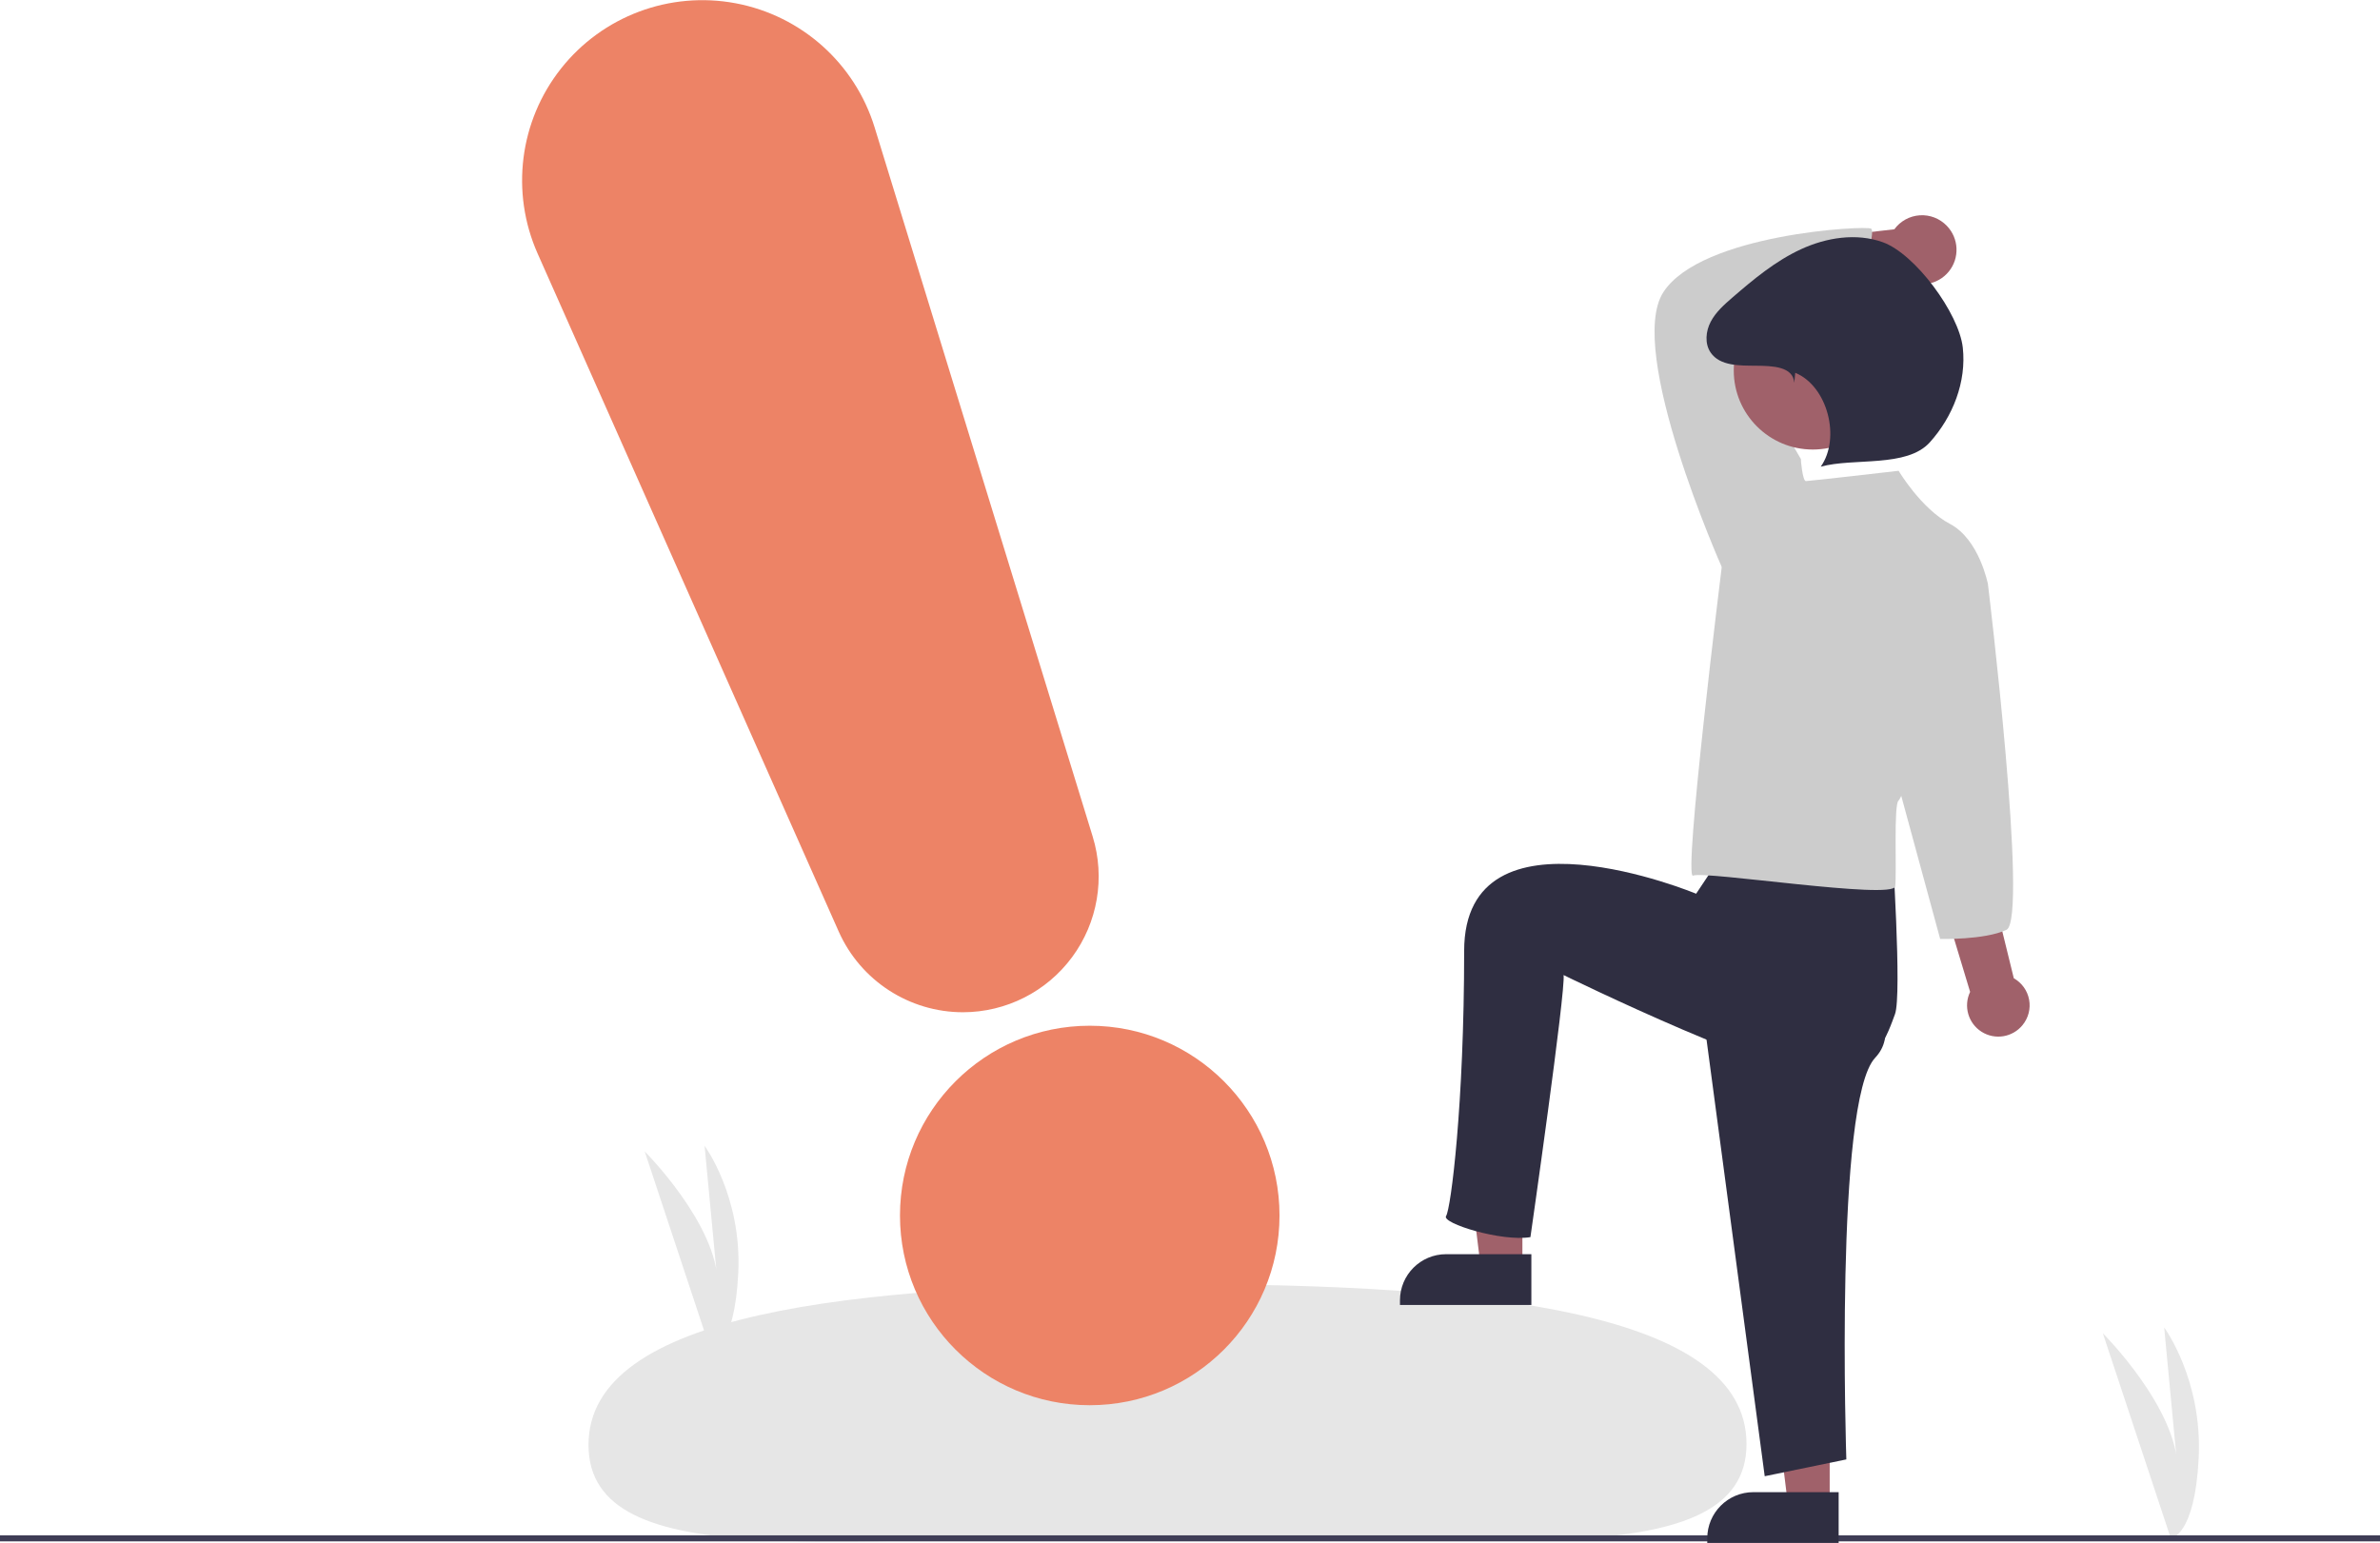
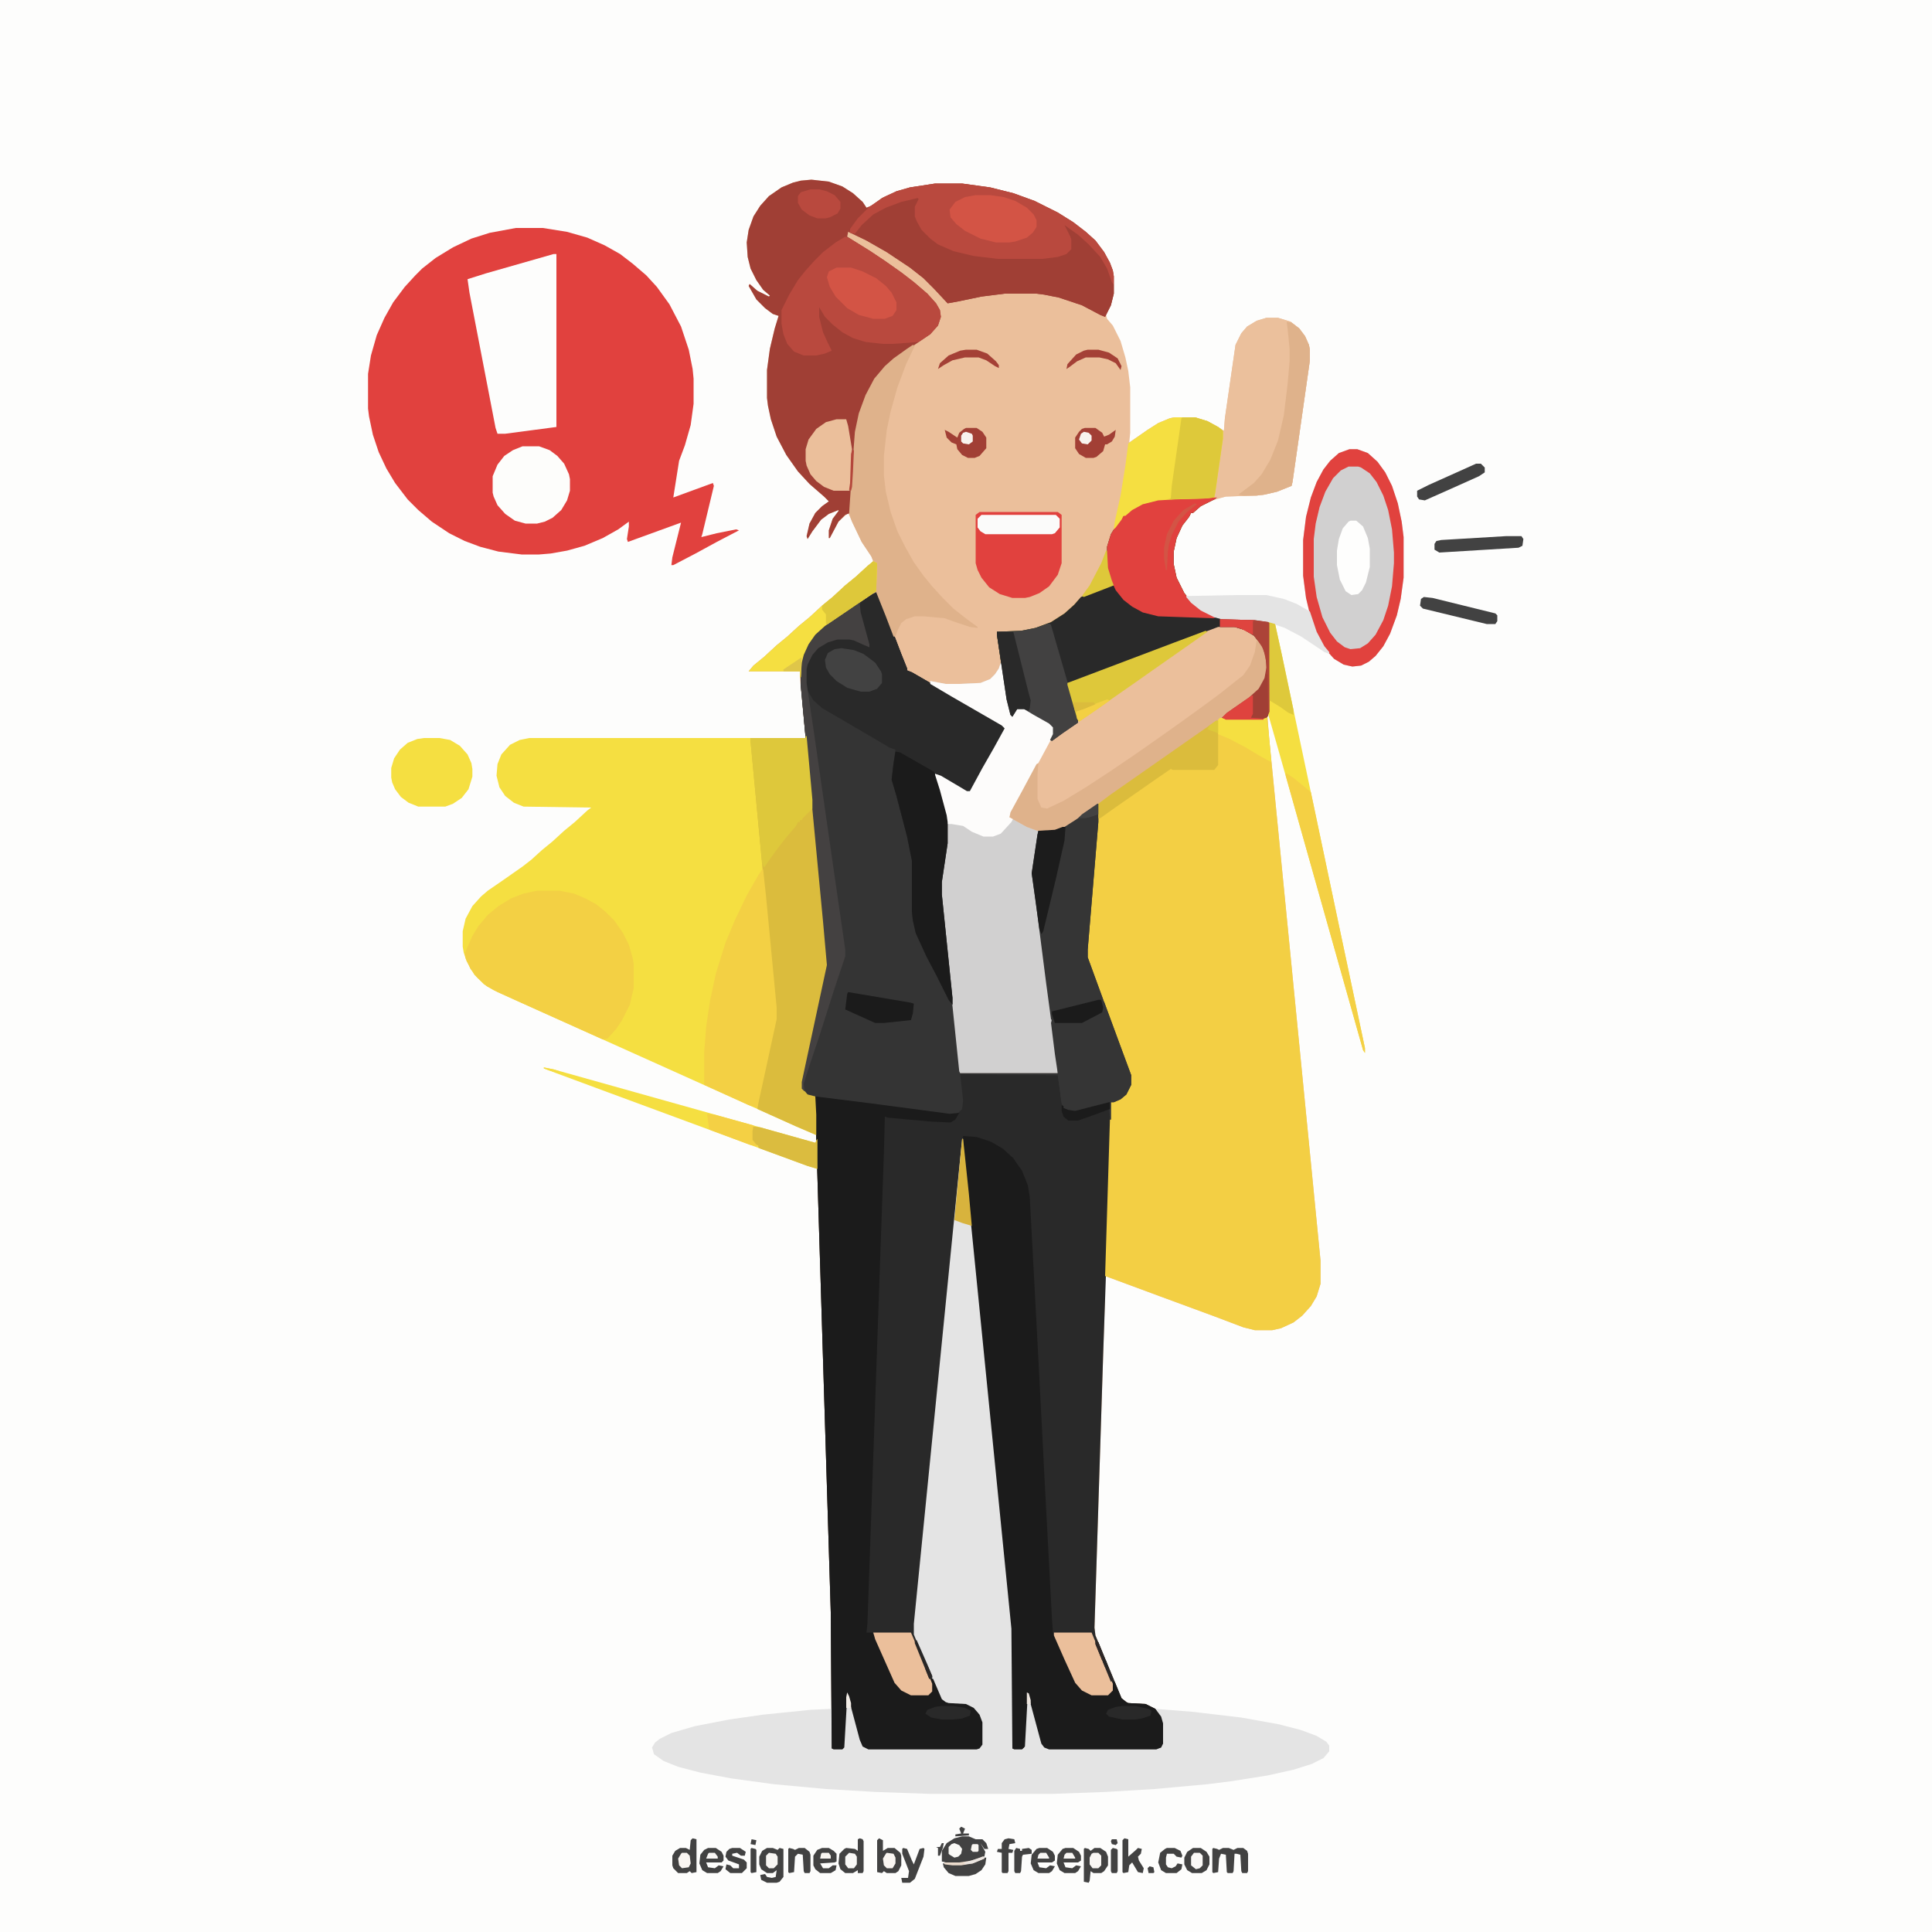
- <svg xmlns="http://www.w3.org/2000/svg" data-name="Layer 1" width="790" height="512.208" viewBox="0 0 790 512.208">
-   <path d="M925.563,704.589,903,636.498s24.818,24.818,24.818,45.182l-4.455-47.091s12.727,17.182,11.455,43.273S925.563,704.589,925.563,704.589Z" transform="translate(-205 -193.896)" fill="#e6e6e6" />
-   <path d="M441.021,642.589,419,576.135s24.222,24.222,24.222,44.096l-4.347-45.959s12.421,16.769,11.179,42.232S441.021,642.589,441.021,642.589Z" transform="translate(-205 -193.896)" fill="#e6e6e6" />
-   <path d="M784.726,673.255c.038,43.715-86.665,30.268-192.809,30.36s-191.536,13.687-191.573-30.028,86.633-53.297,192.777-53.389S784.688,629.54,784.726,673.255Z" transform="translate(-205 -193.896)" fill="#e6e6e6" />
-   <rect y="509.693" width="790" height="2" fill="#3f3d56" />
-   <polygon points="505.336 420.322 491.459 420.322 484.855 366.797 505.336 366.797 505.336 420.322" fill="#a0616a" />
-   <path d="M480.006,416.357H508.31a0,0,0,0,1,0,0V433.208a0,0,0,0,1,0,0H464.697a0,0,0,0,1,0,0v-1.541A15.309,15.309,0,0,1,480.006,416.357Z" fill="#2f2e41" />
-   <polygon points="607.336 499.322 593.459 499.322 586.855 445.797 607.336 445.797 607.336 499.322" fill="#a0616a" />
-   <path d="M582.006,495.357H610.31a0,0,0,0,1,0,0V512.208a0,0,0,0,1,0,0H566.697a0,0,0,0,1,0,0v-1.541A15.309,15.309,0,0,1,582.006,495.357Z" fill="#2f2e41" />
-   <path d="M876.345,534.205A10.316,10.316,0,0,0,873.449,518.654l-32.23-131.293L820.611,396.228l38.335,126.949a10.372,10.372,0,0,0,17.398,11.028Z" transform="translate(-205 -193.896)" fill="#a0616a" />
-   <path d="M851.208,268.86a11.382,11.382,0,0,0-17.415,1.152l-49.885,5.727,7.589,19.241,45.368-8.491a11.444,11.444,0,0,0,14.344-17.63Z" transform="translate(-205 -193.896)" fill="#a0616a" />
-   <path d="M769,520.589l21.768,163.374,27.093-5.578s-3.984-118.982,9.562-133.325S810,505.589,810,505.589Z" transform="translate(-205 -193.896)" fill="#2f2e41" />
-   <path d="M778,475.589l-10,15s-77-31.999-77,19-4.406,85.609-6,88,18.438,8.594,28,7c0,0,11.797-82.219,11-87,0,0,75.534,37.033,89.877,33.846S831.609,536.964,834,530.589s-1-57-1-57l-47.81-14.59Z" transform="translate(-205 -193.896)" fill="#2f2e41" />
-   <path d="M779.349,385.529l-2.85-3.42s-31.924-71.828-19.382-91.21,67.268-22.233,68.978-21.092-4.085,15.943-.094,22.784c0,0-42.394,9.191-45.244,10.331s21.966,43.274,21.966,43.274l-2.85,25.653Z" transform="translate(-205 -193.896)" fill="#ccc" />
-   <path d="M835.215,350.185S805.572,353.605,804.432,353.605s-1.71-7.411-1.71-7.411l-26.223,35.914S763.58,486.299,767,484.589s66.505,8.112,67.075,3.551-.57-27.363,1.14-28.503,29.643-71.828,29.643-71.828-2.85-14.822-12.541-19.952S835.215,350.185,835.215,350.185Z" transform="translate(-205 -193.896)" fill="#ccc" />
-   <path d="M855.738,378.118l9.121,9.691S878.411,499.169,871,502.589s-22,3-22,3l-14.355-52.793Z" transform="translate(-205 -193.896)" fill="#ccc" />
-   <circle cx="601.73" cy="122.998" r="26.239" fill="#a0616a" />
-   <path d="M800.573,320.988c-.354-5.444-7.223-5.631-12.679-5.683s-11.978.143-15.065-4.355c-2.04-2.973-1.65-7.1.035-10.288s4.458-5.639,7.185-7.997c7.041-6.089,14.298-12.129,22.752-16.027s18.36-5.472,27.128-2.344c10.77,3.843,25.329,23.626,26.587,34.992s-3.285,22.953-10.942,31.446-25.182,5.066-36.211,8.088c6.705-9.49,2.285-26.733-8.456-31.164Z" transform="translate(-205 -193.896)" fill="#2f2e41" />
-   <circle cx="361.722" cy="403.505" r="62.989" fill="#ed8366" />
-   <path d="M524.656,529.936a45.159,45.159,0,0,1-41.255-26.786L383.449,278.058a59.83,59.83,0,1,1,111.87-41.864l72.377,235.412a45.08,45.08,0,0,1-43.04,58.33Z" transform="translate(-205 -193.896)" fill="#ed8366" />
+ <svg xmlns="http://www.w3.org/2000/svg" version="1.1" viewBox="0 0 2000 2000" width="1280" height="1280">
+   <path transform="translate(0)" d="m0 0h2e3v2e3h-2e3z" fill="#FDFDFC" />
+   <path transform="translate(840,186)" d="m0 0 18 2 14 5 11 7 10 9 4 6 5-2 11-8 15-7 14-4 26-4h28l29 4 24 6 22 8 24 12 16 10 13 10 10 9 9 12 6 11 3 8 1 6v18l-3 12-5 10 1 4 6 7 8 16 5 17 3 14 2 17v47l-1 10 19-13 11-7 12-5 5-1h21l13 4 11 6 6 4 1-13 11-76 6-12 6-7 10-6 10-3h12l13 4 9 7 6 8 4 9 1 5v11l-18 126-1 4-15 6-13 3-8 1-32 1-14 4-12 6-8 7h-2l-2 4-7 9-6 13-3 14v13l3 14 8 16 8 10 12 9 13 6 9 2 31 1 14 2 1 1v92l-2 5 2 24 53 539v24l-4 13-6 10-9 10-9 7-13 6-9 2h-18l-12-3-29-11-57-21-54-20-3-1v18l-11 346 1 8 20 48 7 17 5 4 2 1 18 1 10 5 6 8 2 7v21l-2 4-5 2h-111l-5-2-3-4-14-52-3 55-3 3h-8l-2-1-1-124-41-411-9-89-1 3-7 73-6 57-36 362v11l12 29 16 38 4 3 3 1 18 1 8 4 6 7 3 8v23l-3 4-3 1h-112l-6-3-3-7-12-45-1 1-3 52-2 2h-9l-2-1-1-141-15-490-1-25v-19l-8-1-6-7v-7l26-121-4-45-17-179-7-74v-6h-53l5-6 11-9 13-12 11-9 12-11 11-9 13-12 11-9 13-12 11-9 12-11 6-5-2-5-10-15-10-21-4-9-10 9-9 17h-1v-8l4-12 6-8v-1l-10 4-8 6-9 12-5 8-1-3 3-13 6-11 7-7 7-5-5-5-15-13-12-13-12-17-10-19-6-18-3-14-1-8v-29l3-22 5-21 4-13-6-2-8-6-9-9-8-14 1-2 8 7 12 6 1-1-7-6-7-10-6-12-3-12-1-15 2-13 5-14 7-11 9-10 13-9 12-5 8-2z" fill="#EBBF9B" />
+   <path transform="translate(905,612)" d="m0 0 3 1 12 30 13 34 6 15v2l5 2 26 15 24 14 26 15 20 12 1 2-13 24-13 23-11 19-5-1-27-16-4-2 12 43 1 7v22l-6 40v13l11 107 8 76v2h101l-3-20-19-152-5-35 6-40 1-4 17-1 12-5 22-15 11-7v19l-11 132v8l18 49 17 46 10 27v10l-5 10-6 5-7 3h-3v18l-5 157-3 86-9 283 1 8 20 48 7 17 5 4 2 1 18 1 10 5 6 8 2 7v21l-2 4-5 2h-111l-5-2-3-4-14-52-3 55-3 3h-8l-2-1-1-124-41-411-9-89-1 3-7 73-6 57-36 362v11l12 29 16 38 4 3 3 1 18 1 8 4 6 7 3 8v23l-3 4-3 1h-112l-6-3-3-7-12-45-1 1-3 52-2 2h-9l-2-1-1-141-15-490-1-25v-19l-8-1-6-7v-7l26-121-4-45-17-179-6-65v-24l4-13 6-11 11-12 14-10 18-12 22-15z" fill="#292929" />
+   <path transform="translate(1248,515)" d="m0 0h12l-3 2-14 7-8 7h-2l-2 4-7 9-6 13-3 14v13l3 14 8 16 8 10 12 9 13 6 9 2 31 1 14 2 1 1v92l-2 5 2 24 53 539v24l-4 13-6 10-9 10-9 7-13 6-9 2h-18l-12-3-29-11-57-21-54-20-3-1 5-162 1-18 12-5 6-8 2-5v-10l-18-49-17-46-10-27 1-20 10-120v-18l-20 14-14 9-10 4h-18l-11-4-18-10 1-5 12-22 16-30 13-23 3-6v-7l-4-4-16-9-10-6h-7l-5 8-2-2-4-16-10-67v-3l25-1 15-3 16-6 14-9 10-9 7-8 32-12v-3l-4-11-1-4v-22l4-13 8-13 5-6 12-9 11-5 13-3 17-1z" fill="#F3CF44" />
+   <path transform="translate(834,762)" d="m0 0h1l8 87 14 147-2 13-24 111v7l5 6 8 2 1 19v21l-21-9-289-130-24-11-10-6-10-10-8-14-3-9-1-6v-16l3-13 7-13 9-10 7-6 16-11 20-14 9-7 11-10 11-9 12-11 11-9 13-12 4-3-70-1-10-4-9-7-6-9-3-12 1-12 4-10 9-10 10-5 10-2h286z" fill="#F5DF41" />
+   <path transform="translate(534,236)" d="m0 0h28l25 4 21 6 18 8 16 9 13 10 14 12 11 12 13 18 12 23 8 24 4 20 1 10v26l-3 22-6 21-6 16-6 38 41-15 1 3-12 50-1 3 16-4 20-4 3 1-23 12-22 12-23 12h-2l1-8 9-36-55 20-1-3 2-13v-5l-11 8-16 9-19 8-18 5-17 3-12 1h-18l-24-3-19-5-16-6-16-8-18-12-14-12-11-11-13-17-9-15-8-17-6-18-4-19-1-8v-36l3-19 6-21 8-18 9-16 12-16 11-12 7-7 14-11 18-11 19-9 19-6z" fill="#E1413E" />
+   <path transform="translate(905,612)" d="m0 0 3 1 12 30 13 34 6 15v2l5 2 26 15 24 14 26 15 20 12 1 2-13 24-13 23-11 19-5-1-27-16-4-2 12 43 1 7v22l-6 40v13l11 107 8 76v2h101l-3-20-19-152-5-35 6-40 1-4 17-1 12-5 22-15 11-7v19l-11 132v8l18 49 17 46 10 27v10l-5 10-6 5-7 3h-3v18h-1l-1-17-35 9-7-1-5-3-2-5-4-29-101-1 3 27-1 9-5 5-8 1-144-19-5-3-4-5v-7l26-121-4-45-17-179-6-65v-24l4-13 6-11 11-12 14-10 18-12 22-15z" fill="#343434" />
+   <path transform="translate(996,1179)" d="m0 0h1l6 57 45 450v124h12l3-58 2 1 14 52 3 4 4 1h111l5-1 1-4v-21l-3-9-4-6 38 3 51 6 39 7 23 6 16 6 10 6 3 4v6l-6 7-12 6-19 6-27 6-38 6-24 3-55 5-50 3-55 2h-128l-56-2-51-3-54-5-44-6-32-6-23-6-15-6-10-7-2-7 3-5 5-4 12-6 24-7 36-7 35-5 49-5 22-1v41h11l1-1 3-52 1-5 2 4 13 48 2 4 5 2h112l4-2 1-2v-23l-4-10-7-6-5-2-18-1-6-3-4-6-17-41-9-22v-11l41-412 4-40z" fill="#E4E4E4" />
+   <path transform="translate(840,186)" d="m0 0 18 2 14 5 11 7 10 9 4 6 5-2 11-8 15-7 14-4 26-4h28l29 4 24 6 22 8 24 12 16 10 13 10 10 9 9 12 6 11 3 8 1 6v18l-3 12-6 12-5-2-19-10-24-8-15-3-8-1h-33l-24 3-24 5-11 2-14-15-11-11-14-11-24-16-21-12-19-9-1 5 24 15 15 10 17 12 13 10 14 12 9 10 4 7 1 7-3 9-8 9-34 23-13 11-10 12-10 19-7 21-3 15-3 41-3 43-5 2-7 7-9 17h-1v-8l4-12 6-8v-1l-10 4-8 6-9 12-5 8-1-3 3-13 6-11 7-7 7-5-5-5-15-13-12-13-12-17-10-19-6-18-3-14-1-8v-29l3-22 5-21 4-13-6-2-8-6-9-9-8-14 1-2 8 7 12 6 1-1-7-6-7-10-6-12-3-12-1-15 2-13 5-14 7-11 9-10 13-9 12-5 8-2z" fill="#A03F35" />
+   <path transform="translate(844,1135)" d="m0 0 56 7 83 11 10-1-4 7-5 3-21-1-44-4-3-1-1 38-4 114-5 143-3 86-5 143-1 10h6l3 4 13 30 8 18 6 7 10 5h18l3-3v-8l-1-6 3 1 9 21 4 3 3 1 18 1 8 4 6 7 3 8v23l-3 4-3 1h-112l-6-3-3-7-12-45-1 1-3 52-2 2h-9l-2-1-1-141-15-490-1-25z" fill="#1B1B1B" />
+   <path transform="translate(997,1176)" d="m0 0 14 1 15 5 12 7 11 10 9 13 6 15 2 12 9 169 7 136 7 132 1 14 8 16 14 32 5 8 6 5 7 3h17l4-4v-10l3 1 7 17 5 4 2 1 18 1 10 5 6 8 2 7v21l-2 4-5 2h-111l-5-2-3-4-14-52-3 55-3 3h-8l-2-1-1-124-41-411-9-89z" fill="#1B1B1B" />
+   <path transform="translate(1036,686)" d="m0 0 2 4 6 39 3 11 4-5 2-2h7l24 14 6 4 1 2v7l-14 26-13 24-15 28-4 8 6 2 16 9 8 3-2 17-4 28 8 57 18 145v4h-101l-1-2-11-106-8-77v-13l6-40v-22l-3-15-9-32v-3l6 2 22 13 5 3h3l13-24 12-21 11-20-3-3-52-30-22-13v-3l16 3h14l22-1 10-4 5-5 4-6z" fill="#D1D0D0" />
+   <path transform="translate(996,1179)" d="m0 0h  l6 57 44 440v87l-65 1-6-3-4-6-17-41-9-22v-11l41-412 4-40z" fill="#FDFDFB" />
+   <path transform="translate(1261,648)" d="m0 0h17l10 3 10 6 9 11 4 11 1 12-2 11-6 11-8 8-23 16-18 13-20 14-103 72-19 13-11 7-10 4h-18l-11-4-18-10 1-5 12-22 16-30 12-22 7-4 17-12 4-3h2l-11-39v-2l111-42z" fill="#EBBF9B" />
+   <path transform="translate(905,612)" d="m0 0 3 1 12 30 13 34 6 15v2l5 2 26 15 24 14 26 15 20 12 1 2-13 24-13 23-11 19-5-1-27-16-4-2 12 43 1 7v22l-6 40v13l11 107v7l-4-5-13-26-10-19-11-24-3-13-1-9v-53l-5-25-11-42-5-17 2-17 2-14-6-2-22-13-48-28-9-8-6-10-2-8v-14l3-9 5-9 9-8 11-5 5-1h12l10 3 11 6-11-39v-6l5-5z" fill="#292929" />
+   <path transform="translate(1248,515)" d="m0 0h12l-3 2-14 7-8 7h-2l-2 4-7 9-6 13-3 14v13l3 14 8 16 8 10 12 9 13 6 9 2 31 1 14 2 1 1v92l-2 5-4 3h-39l-4-2 5-5 23-16 10-9 6-11 2-11-1-12-4-11-8-10-10-6-10-3h-17l-127 48-26 10h-3l8 26 3 11v4l-16 11-11 8-2-1 3-6v-7l-4-4-16-9-10-6h-7l-5 8-2-2-4-16-10-67v-3l25-1 15-3 16-6 14-9 10-9 7-8 32-12v-3l-4-11-1-4v-22l4-13 8-13 5-6 12-9 11-5 13-3 17-1z" fill="#292929" />
+   <path transform="translate(1311,329)" d="m0 0h12l13 4 9 7 6 8 4 9 1 5v11l-18 126-1 4-15 6-13 3-8 1-32 1-9 2-44 1-17 1-16 4-11 6-7 6h-2l-2 4-6 8-2 2 1-8 6-27 5-31 3-23 20-14 11-7 12-5 5-1h21l13 4 11 6 6 4 1-13 11-76 6-12 6-7 10-6z" fill="#EBC09C" />
+   <path transform="translate(834,762)" d="m0 0h1l8 87 14 147-2 13-24 111v7l5 6 8 2 1 19v21l-21-9-40-18 1-10 18-83v-12l-13-137-13-138v-4h57z" fill="#DBBC3D" />
+   <path transform="translate(1397,465)" d="m0 0h8l11 4 10 9 8 11 7 14 6 18 4 19 2 16v42l-3 22-4 17-7 19-7 13-8 10-7 6-8 4-9 1-9-2-10-6-9-10-9-16-6-16-5-21-3-23v-37l3-24 5-20 6-16 7-13 7-9 9-8z" fill="#D1D0D0" />
+   <path transform="translate(556,922)" d="m0 0h23l15 3 12 5 11 6 10 8 9 9 9 13 6 12 4 14 1 6v25l-4 17-8 16-6 9-9 10-5 1-69-31-40-18-11-6-10-9-7-9-5-11-1-5 8-18 6-10 10-12 11-9 13-8 13-5z" fill="#F3D044" />
+   <path transform="translate(945,357)" d="m0 0 2 1-9 19-9 24-7 25-4 19-3 27v20l2 17 5 21 7 20 8 16 9 16 10 14 9 11 11 12 11 11 14 11 11 8v1l-8-1-18-6-8-3-22-2h-9l-9 3-5 4-4 8-2 6h-2l-8-21-10-25-4 2-21 14-28 19-10 9-7 10-5 11-2 8-1 15h-1v-6h-53l5-6 11-9 13-12 11-9 12-11 11-9 13-12 11-9 13-12 11-9 12-11 6-5-2-5-10-15-10-21-3-9 4-58 2-26 4-19 7-19 9-17 11-13 9-8 14-10z" fill="#DFB28B" />
+   <path transform="translate(573,263)" d="m0 0h3v179l-53 7h-8l-2-6-27-140-2-14 19-6z" fill="#FDFDFC" />
+   <path transform="translate(875,245)" d="m0 0 5 2 21 13 15 10 17 12 13 10 14 12 9 10 4 7 1 7-3 9-8 9-12 8-13 1-14 1h-10l-18-2-13-4-11-6-10-8-8-8-6-10v10l4 16 5 11 4 8-7 3-9 2h-13l-10-4-7-8-4-10-2-11v-14l8-16 9-15 8-10 9-10 9-9 13-10z" fill="#B9493E" />
+   <path transform="translate(950,204)" d="m0 0 3 1-4 6-1 3v10l4 9 6 8 8 8 16 8 16 5 24 4 11 1h46l20-3 7-2 2-4v-10l-4-9-4-7 5 2 13 10 12 11 10 11 8 14 5 15v9l-3 12-6 12-5-2-19-10-24-8-15-3-8-1h-33l-24 3-24 5-11 2-14-15-11-11-14-11-24-16-21-12-12-6 1-4 9-10 9-8 17-9 23-7z" fill="#A03F35" />
+   <path transform="translate(789,900)" d="m0 0h1l3 28 11 115v12l-20 92-9-3-46-21v-34l2-26 4-27 6-28 10-32 10-24 12-25 12-21z" fill="#F3D044" />
+   <path transform="translate(1136,832)" d="m0 0h1v19l-11 132v8l16 44-2 1 2 7-1 5-21 11h-28l-4-4-5-37-11-86-4-28 6-40 1-4 17-1 12-5 22-15z" fill="#353535" />
+   <path transform="translate(968,190)" d="m0 0h28l29 4 24 6 22 8 24 12 16 10 13 10 10 9 9 12 6 11 3 8 1 6v9l-2-3-5-14-7-12-12-13-11-10-14-10 6 12 1 3v10l-5 5-9 3-16 2h-46l-25-3-21-5-16-7-8-6-9-9-5-9-2-5v-10l4-8-1-1-17 4-16 6-13 7-12 11-7 9-5-1v-4l8-11 12-12 15-10 13-6 14-4z" fill="#B9493E" />
+   <path transform="translate(1036,686)" d="m0 0 2 4 6 39 3 11 4-5 2-2h7l24 14 6 4 1 2v7l-14 26-13 24-15 28-4 8 4 1-2 4-11 12-8 3h-10l-12-5-9-6-12-2h-4l-3-13-10-36v-3l6 2 22 13 5 3h3l13-24 12-21 11-20-3-3-52-30-22-13v-3l16 3h14l22-1 10-4 5-5 4-6z" fill="#FDFCFB" />
+   <path transform="translate(1248,515)" d="m0 0h12l-3 2-14 7-8 7h-2l-2 4-7 9-6 13-3 14v13l3 14 8 16 8 10 12 9 13 6-3 1-57-2-16-4-11-6-9-7-8-10-7-15-2-8v-22l4-13 8-13 5-6 12-9 11-5 13-3 17-1z" fill="#E1413E" />
+   <path transform="translate(927,778)" d="m0 0 5 1 35 20 6 19 7 26 1 7v22l-6 40v13l11 107v7l-4-5-13-26-10-19-11-24-3-13-1-9v-53l-5-25-11-42-5-17 2-17z" fill="#1B1B1B" />
+   <path transform="translate(1216,432)" d="m0 0h21l13 4 11 6 5 4v8l-8 56-1 5-9 1-32 1-17 1-16 4-11 6-7 6h-2l-2 4-6 8-2 2 1-8 6-27 5-31 3-23 20-14 11-7 12-5z" fill="#F5DF41" />
+   <path transform="translate(1301,662)" d="m0 0 5 5 4 8 2 11-1 12-4 10-6 8-9 8-19 13-18 13-20 14-103 72-19 13-11 7-10 4h-18l-11-4-18-10 1-5 12-22 15-28 2-1-1 12v25l4 9 6 1 17-8 23-14 26-17 25-17 20-14 17-12 14-10 18-13 19-14 15-12 9-7 7-10 5-14z" fill="#DFB28B" />
+   <path transform="translate(1014,530)" d="m0 0h81l4 3v50l-4 12-9 12-10 7-10 4-5 1h-13l-13-4-11-7-8-10-4-8-2-7v-50z" fill="#E1413E" />
+   <path transform="translate(889,623)" d="m0 0 2 1-1 1 1 9 9 33v3l-5-2-11-5-5-1h-12l-10 3-10 6-6 7-5 10-1 5v14l8 54 22 153 10 69v7l-12 36-14 44-12 36-5 16 1 8-3-3v-7l26-121-4-45-17-179-6-65v-24l4-13 6-11 11-12 14-10 18-12z" fill="#444141" />
+   <path transform="translate(1140,1036)" d="m0 0 3 1 18 49 10 27v10l-5 10-6 5-7 3h-3v18h-1l-1-17-35 9-7-1-5-3-2-5-4-29-101-1v-1h101l-3-20-4-32 1-4 2-1 1 4h28l21-11z" fill="#353535" />
+   <path transform="translate(1313,644)" d="m0 0 7 2 7 32 58 275 28 132v5l-2-3-64-227-24-85-10-35z" fill="#F5DF41" />
+   <path transform="translate(1397,465)" d="m0 0h8l11 4 10 9 8 11 7 14 6 18 4 19 2 16v42l-3 22-4 17-7 19-7 13-8 10-7 6-8 4-9 1-9-2-10-6-9-10-9-16-6-16-5-21-3-23v-37l3-24 5-20 6-16 7-13 7-9 9-8zm-1 18-8 4-8 8-8 14-6 16-4 17-2 16v39l3 21 6 21 8 16 7 9 8 6 6 2 10-1 8-5 8-9 8-15 5-15 4-20 2-24v-11l-2-24-4-20-5-15-7-14-7-9-9-6-3-1z" fill="#E1423E" />
+   <path transform="translate(1086,645)" d="m0 0 2 2 24 83 4 14v4l-16 11-11 8-2-1 3-6v-7l-4-4-16-9-10-6h-7l-5 8-2-2-4-16-10-67v-3l25-1 15-3z" fill="#424141" />
+   <path transform="translate(834,762)" d="m0 0h1l6 66v9l-10 10-1 2h-2v2h-2l-2 4-11 13-10 13-12 17-2-4-12-126v-4h57z" fill="#DEC83B" />
+   <path transform="translate(541,462)" d="m0 0h17l11 4 8 6 7 8 5 11 1 5v12l-3 10-6 10-9 8-8 4-8 2h-12l-11-3-10-7-8-9-4-9-1-4v-17l5-12 7-9 9-6z" fill="#FDFDFB" />
+   <path transform="translate(439,764)" d="m0 0h16l11 2 10 6 8 9 4 9 1 6v8l-4 13-7 9-9 6-8 3h-28l-10-4-8-6-6-8-3-7-1-5v-10l3-10 6-9 8-7 10-4z" fill="#F5DF41" />
+   <path transform="translate(1332,333)" d="m0 0 5 1 8 6 6 8 4 9 1 5v11l-18 126-1 4-15 6-13 3-8 1h-14l-5-1 16-12 8-9 9-15 8-20 6-26 4-33 2-23v-13l-2-20z" fill="#DFB28B" />
+   <path transform="translate(563,1105)" d="m0 0 10 2 271 76 2-4v31l-10-3-49-18-157-58-54-20-13-5z" fill="#F5DF41" />
+   <path transform="translate(1224,432)" d="m0 0h13l13 4 11 6 5 4v8l-8 56-1 5-9 1-40 1 4-1 1-13 10-70z" fill="#DEC93A" />
+   <path transform="translate(904,581)" d="m0 0 4 2-1 29-25 17-28 19-10 9-7 10-5 11-2 8-1 15h-1v-6h-53l5-6 11-9 13-12 11-9 12-11 11-9 13-12 11-9 13-12 11-9 12-11z" fill="#F5DF41" />
+   <path transform="translate(1280,616)" d="m0 0h31l18 4 13 5 14 8 7 21 8 15 5 6v2l-5-2-24-16-17-9-15-5-16-2-31-1-11-3-14-7-10-8-5-6v-1z" fill="#E4E4E4" />
+   <path transform="translate(1010,202)" d="m0 0h15l14 2 12 4 12 7 7 7 3 6v7l-4 6-6 5-12 4-6 1h-14l-16-4-16-8-9-7-6-7-1-8 6-8 10-5z" fill="#D35445" />
+   <path transform="translate(1248,653)" d="m0 0 2 1-17 12-40 28-17 12-23 16-17 12-19 13-2-3-10-35v-2l111-42z" fill="#DEC83A" />
+   <path transform="translate(1331,800)" d="m0 0 9 6 17 14 28 133 28 132v5l-2-3-64-227-16-57z" fill="#F4D044" />
+   <path transform="translate(1259,746)" d="m0 0h2v46l-4 5h-43l-2-1-16 11-43 30-14 10h-2v-15l12-9 103-72z" fill="#DBBC3C" />
+   <path transform="translate(866,434)" d="m0 0h10l2 7 4 24-1 35-1 7-1 1h-16l-10-4-8-6-6-7-4-9-1-5v-12l3-10 8-11 10-7z" fill="#EBBF9B" />
+   <path transform="translate(866,277)" d="m0 0h15l12 4 14 7 10 8 6 7 5 10v8l-4 6-8 3h-12l-15-4-12-7-12-12-6-10-3-10 2-6z" fill="#D35445" />
+   <path transform="translate(904,1690)" d="m0 0h39l10 23 12 30v8l-4 4h-18l-10-5-7-8-20-45z" fill="#EBBF9B" />
+   <path transform="translate(1091,1690)" d="m0 0h39l17 41 5 12v7l-5 5h-17l-10-5-7-8-11-24-11-25z" fill="#EBBF9B" />
+   <path transform="translate(1100,856)" d="m0 0h3l-1 14-9 40-13 54-2 3-2-5-8-58 6-40 1-4 17-1z" fill="#1C1C1C" />
+   <path transform="translate(1398,539)" d="m0 0h6l7 6 5 12 2 11v19l-4 16-4 8-4 4-7 1-6-4-6-12-3-15v-15l2-12 4-11 6-7z" fill="#FEFEFD" />
+   <path transform="translate(871,671)" d="m0 0 13 2 10 4 12 9 6 9 1 3v9l-5 6-8 3h-9l-14-4-11-7-7-7-4-7-1-8 3-7 7-4z" fill="#424242" />
+   <path transform="translate(1263,641)" d="m0 0 36 1 14 2 1 1v92l-2 5-4 3h-39l-4-2 5-5 23-16 10-9 6-11 2-11-1-12-4-11-8-10-10-6-10-3h-15z" fill="#A13F35" />
+   <path transform="translate(1032,654)" d="m0 0h17l16 64 2 7-1 8-1 3-5-2h-7l-5 8-2-2-4-16-10-67z" fill="#292929" />
+   <path transform="translate(1016,533)" d="m0 0h77l4 4v9l-5 6-3 1h-69l-5-3-3-4v-9z" fill="#FBFBFA" />
+   <path transform="translate(779,1166)" d="m0 0 8 1 57 16 2-4v31l-10-3-49-18-2-1v-2l-4-2-3-4v-9z" fill="#DBBC3F" />
+   <path transform="translate(878,1027)" d="m0 0 65 11 3 1-1 10-2 7-28 3h-9l-31-14 2-16z" fill="#1B1B1B" />
+   <path transform="translate(1263,743)" d="m0 0 6 1h39l3-1 2 13 3 33-11-6-15-9-17-9-12-5v-15z" fill="#F5DF41" />
+   <path transform="translate(904,581)" d="m0 0 4 2-1 29-50 34h-2v-10l-4-5v-4l11-9 13-12 11-9 12-11z" fill="#DEC83A" />
+   <path transform="translate(1313,644)" d="m0 0 7 2 7 32 12 57v5l-5-2-10-7-10-6z" fill="#DEC93B" />
+   <path transform="translate(1559,555)" d="m0 0h16l2 3-1 7-4 2-82 5-5-3v-6l2-3 5-1z" fill="#424242" />
+   <path transform="translate(839,196)" d="m0 0h9l8 2 8 4 6 7v7l-3 5-8 4-4 1h-9l-8-3-8-6-4-7v-7l3-4z" fill="#B9493E" />
+   <path transform="translate(996,1901)" d="m0 0h7l7 3h4 3l4 4 2 6h-4l-4-6 5 9-1 5-13 5-13 2-14-1-4-1v-11l5-8 8-5z" fill="#424242" />
+   <path transform="translate(1474,618)" d="m0 0 9 1 65 16 2 2v6l-2 3h-9l-66-16-3-3 1-7z" fill="#424242" />
+   <path transform="translate(1528,480)" d="m0 0h5l4 4v5l-6 4-29 13-27 12-6-1-2-3v-6l12-6 29-13z" fill="#424242" />
+   <path transform="translate(1123,443)" d="m0 0h11l7 5 2 4 5-2 7-5-1 7-3 5-5 3h-2l-2 7-7 6-3 1h-8l-7-4-4-6v-11l4-6 3-3z" fill="#A23F35" />
+   <path transform="translate(1e3 443)" d="m0 0h11l6 4 4 6v11l-7 8-5 2h-7l-6-3-5-6-1-5-5-2-5-5-2-8 4 2 9 6 2-5 5-4z" fill="#A13F35" />
+   <path transform="translate(732,1153)" d="m0 0 8 1 40 11-1 6v9l4 5 2 2-9-2-40-15-2-1z" fill="#F4D044" />
+   <path transform="translate(1137,1035)" d="m0 0h3l2 8-1 5-21 11h-28l-3-9v-3z" fill="#1B1B1B" />
+   <path transform="translate(1263,641)" d="m0 0 36 1 14 2 1 1v92h-1l-1-39h-1v-12l-3-14-6-9-4-5-10-6-10-3h-15z" fill="#AC4338" />
+   <path transform="translate(996,1179)" d="m0 0h1l6 57 3 33-10-3-8-3 7-74z" fill="#D8B33D" />
+   <path transform="translate(794,1913)" d="m0 0h6l5 2 2-2 4 1v29l-4 5-3 1h-10l-6-3-1-5 5-1 2 3 5 1 4-1 1-7-4 3h-6l-6-4-2-5v-8l3-6z" fill="#424242" />
+   <path transform="translate(890,1903)" d="m0 0 3 1 1 2v31l-1 2h-5v-3l-5 3h-8l-5-4-2-6 1-10 5-5 2-1 9 1 3 2v-12z" fill="#424242" />
+   <path transform="translate(910,1903)" d="m0 0 4 2v11l5-3h7l6 5 1 3v10l-3 6-3 2h-9l-3-2-2 2-5-1v-33z" fill="#424242" />
+   <path transform="translate(717,1903)" d="m0 0 4 1v34l-5 1-2-2-3 2h-9l-5-5-1-3v-10l3-5 5-3h6l4 2 1-10z" fill="#424242" />
+   <path transform="translate(1123,1913)" d="m0 0 4 1 2 2 4-3h6l6 4 2 5v9l-4 6-3 2h-8l-3-2-1 10-1 2-5-1v-34z" fill="#424242" />
+   <path transform="translate(1256,1913)" d="m0 0 4 1 2 1 4-2h6l5 2 4-2h6l4 3 1 3v18l-1 2h-5l-1-2-1-17-4-1h-2l-1 18-1 2h-5l-1-1-1-18-5-1-2 5-1 14-5 1-1-1v-24z" fill="#424242" />
+   <path transform="translate(1235,1913)" d="m0 0h8l6 4 3 5v8l-3 6-5 3h-10l-5-3-3-6v-7l3-6z" fill="#424242" />
+   <path transform="translate(1162,1766)" d="m0 0h13l14 3 3 2-1 5-9 3-7 1h-13l-14-3-3-3 2-4 8-3z" fill="#292929" />
+   <path transform="translate(975,1766)" d="m0 0h12l12 2 6 3-1 5-8 3-10 1h-11l-11-2-6-4 2-4 8-3z" fill="#292929" />
+   <path transform="translate(1145,570)" d="m0 0h1l1 18 4 13 2 5-31 12-2-1 8-11 12-23z" fill="#DEC83A" />
+   <path transform="translate(1019,1923)" d="m0 0h2l-1 7-4 6-6 4-7 2h-14l-7-3-5-6-1-4 10 1h9l12-2z" fill="#424242" />
+   <path transform="translate(1296,720)" d="m0 0h1v19l-2 4 13 1v1h-39l-4-2 5-5 23-16z" fill="#DF433E" />
+   <path transform="translate(1103,1913)" d="m0 0h8l6 4 2 4v5l-3 2h-15l2 5 7 1 4-3 5 1-3 5-3 2h-11l-5-3-3-7 1-9 5-6z" fill="#424242" />
+   <path transform="translate(1076,1913)" d="m0 0h8l6 4 2 4v5l-3 2h-15l2 5 7 1 4-3 5 1-3 5-3 2h-11l-5-3-3-7 1-9 5-6z" fill="#424242" />
+   <path transform="translate(733,1913)" d="m0 0h8l6 4 2 4v5l-2 2h-16l2 5 7 1 4-3 5 1-3 5-3 2h-11l-5-3-3-7 1-9 4-5z" fill="#424242" />
+   <path transform="translate(851,1913)" d="m0 0h7l5 3 3 3v8l-2 1-15 1 3 5h6l4-3h4l-1 5-5 3h-11l-5-4-2-4v-10l4-6z" fill="#424242" />
+   <path transform="translate(1148,1141)" d="m0 0h1v7l-16 6-17 6h-10l-5-4-2-6v-6l2 1v2l5 2 7 1z" fill="#1B1B1B" />
+   <path transform="translate(1164,1903)" d="m0 0 4 1v18l8-7 2-2 4 1-1 5-3 3 1 4 5 8-1 5-5-1-6-10-3 3-1 7-5 1-1-1v-33z" fill="#424242" />
+   <path transform="translate(935,1913)" d="m0 0 4 1 5 12 2 4 6-16 4-1 1 1-1 8-9 23-5 4h-8l-1-5h7l1-7-7-18v-5z" fill="#424242" />
+   <path transform="translate(1e3 362)" d="m0 0h11l11 4 9 8 3 4v3l-4-2-9-6-8-3h-14l-13 3-9 5-6 4 2-6 9-8 12-5z" fill="#A44036" />
+   <path transform="translate(817,1913)" d="m0 0 4 1 2 1 4-2h6l5 4 1 3v17l-1 2h-5l-1-2-1-17-5-1-3 3-1 16-5 1-1-1v-24z" fill="#424242" />
+   <path transform="translate(1126,362)" d="m0 0h11l11 3 9 6 4 8-1 4-5-7-8-4-9-2h-14l-9 4-8 6-3 2 1-5 9-10 8-4z" fill="#A44036" />
+   <path transform="translate(758,1913)" d="m0 0h8l6 4-1 4h-4l-4-3-5 1v2l12 4 3 3v6l-5 5h-12l-5-4 1-5 4 1 3 3h6v-4l-11-4-3-4 1-5 3-3z" fill="#424242" />
+   <path transform="translate(1208,1913)" d="m0 0h8l6 3 2 5-1 2-5-1-3-3h-7l-1 4v7l2 3 4 1 4-2 2-3 5 1-1 5-5 4h-11l-5-3-3-8 2-10 5-4z" fill="#424242" />
+   <path transform="translate(1044,1903)" d="m0 0 6 1 1 4-6 1-1 5 5 1-1 3h-4v19l-1 2h-5l-1-1v-20l-5-1 1-3h4v-6l3-4z" fill="#424242" />
+   <path transform="translate(1263,641)" d="m0 0 36 1-2 1v14l-14-7-5-1h-15z" fill="#DF443F" />
+   <path transform="translate(1237,521)" d="m0 0 2 1-10 8-9 10-7 14-3 10-1 7-1 19h-1l-2-12v-11l3-14 7-14 10-11z" fill="#D35445" />
+   <path transform="translate(1052,1913)" d="m0 0 4 1v2h2v-2l7-1 3 2v4l-9 1-1 2-1 15-1 2h-5l-1-2v-21z" fill="#424242" />
+   <path transform="translate(1146,724)" d="m0 0 3 1-23 16-9 6-2-3-1-8z" fill="#F3D043" />
+   <path transform="translate(1152,1913)" d="m0 0 4 1 1 1v22l-1 2h-5l-1-2v-22z" fill="#424242" />
+   <path transform="translate(1236,1918)" d="m0 0h6l3 3v10l-3 3-4 1-5-4v-9z" fill="#FAF8F6" />
+   <path transform="translate(918,1918)" d="m0 0 7 1 2 4v6l-3 5h-6l-3-3-1-7 3-5z" fill="#F9F5F1" />
+   <path transform="translate(706,1918)" d="m0 0h5l3 3 1 8-2 4-7 1-3-3-1-7 3-5z" fill="#F9F5F1" />
+   <path transform="translate(796,1918)" d="m0 0 7 1 2 3v8l-4 4h-5l-3-3v-10z" fill="#F8F6F3" />
+   <path transform="translate(1132,1918)" d="m0 0h5l3 3v10l-3 3h-6l-3-4v-7l2-4z" fill="#F9F6F4" />
+   <path transform="translate(879,1918)" d="m0 0 6 1 2 3v8l-3 4h-6l-3-4v-8z" fill="#F9F8F6" />
+   <path transform="translate(778,1913)" d="m0 0 4 1 1 1v23l-5 1-1-1v-24z" fill="#424242" />
+   <path transform="translate(988,1908)" d="m0 0 5 2 3 4-1 5-3 3-4 1-5-3-1-1v-7l3-3z" fill="#FAF9F6" />
+   <path transform="translate(829,681)" d="m0 0h1l-1 20h-1v-6h-17v-2z" fill="#DFC649" />
+   <path transform="translate(1136,832)" d="m0 0h1v11l-9 3-5 1h-7l4-4z" fill="#424242" />
+   <path transform="translate(1111,727)" d="m0 0h21l2 2-12 5-9 3z" fill="#DBBC3C" />
+   <path transform="translate(1e3 447)" d="m0 0 6 2 1 2v6l-4 3-6-1-2-2v-6l2-3z" fill="#F8F3EE" />
+   <path transform="translate(1122,447)" d="m0 0 5 1 3 3v5l-4 4-6-1-3-4 2-6z" fill="#F8F3EE" />
+   <path transform="translate(1134,1699)" d="m0 0 3 1 16 39-3 2-16-39z" fill="#2A2727" />
+   <path transform="translate(947,1698)" d="m0 0h2l11 25 5 12v2l-3 1-15-37z" fill="#272626" />
+   <path transform="translate(1017,1922)" d="m0 0h2v2l-12 5-12 2h-9l-8-1-1-2h16l13-2z" fill="#EBDBCC" />
+   <path transform="translate(1259,746)" d="m0 0h2v13l-11-4 2-4z" fill="#DDC83A" />
+   <path transform="translate(882,466)" d="m0 0h2l-1 22-1 16-1 4-2-1 1-7 1-30z" fill="#B4473B" />
+   <path transform="translate(851,1918)" d="m0 0h7l2 3v3h-11l1-5z" fill="#F9F6F2" />
+   <path transform="translate(1104,1918)" d="m0 0h6l3 5v1h-12l1-4z" fill="#F8F6F4" />
+   <path transform="translate(1077,1918)" d="m0 0h6l3 5v1h-12l1-4z" fill="#F8F7F5" />
+   <path transform="translate(734,1918)" d="m0 0h6l3 4v2h-12l2-5z" fill="#F8F6F4" />
+   <path transform="translate(1007,1909)" d="m0 0h5l1 1v6l-1 1h-5l-2-2 1-5z" fill="#F9F6F2" />
+   <path transform="translate(995,1891)" d="m0 0 4 2-2 5h6v2l-14 1v-2l6-1-2-5z" fill="#424242" />
+   <path transform="translate(877,1752)" d="m0 0 2 4 2 7v5h-5v-11z" fill="#F3EDE7" />
+   <path transform="translate(1134,1699)" d="m0 0 3 1 7 18-3 1-7-17z" fill="#2E2726" />
+   <path transform="translate(1017,1922)" d="m0 0h2v2l-12 5-9 1 1-2 16-5z" fill="#ECE6E1" />
+   <path transform="translate(975,1908)" d="m0 0h2l-1 5-3 8h-2v-8l-2-1h4z" fill="#424242" />
+   <path transform="translate(1190,1932)" d="m0 0 4 1 1 5-1 1h-5l-1-5z" fill="#424242" />
+   <path transform="translate(959,1723)" d="m0 0 2 3 4 9v2l-3 1-4-10z" fill="#2A2727" />
+   <path transform="translate(1063,1752)" d="m0 0 2 1 2 7v4h-4z" fill="#EEE6DF" />
+   <path transform="translate(1151,1904)" d="m0 0h5l1 4-2 2-4-1-1-3z" fill="#424242" />
+   <path transform="translate(778,1904)" d="m0 0 5 1-1 5-5-1z" fill="#424242" />
+   <path transform="translate(1142,1718)" d="m0 0 3 1 3 9-4-2-2-5z" fill="#252525" />
+   <path transform="translate(563,1105)" d="m0 0 10 2 6 2-1 2-10-3-5-2z" fill="#F5DC41" />
</svg>
